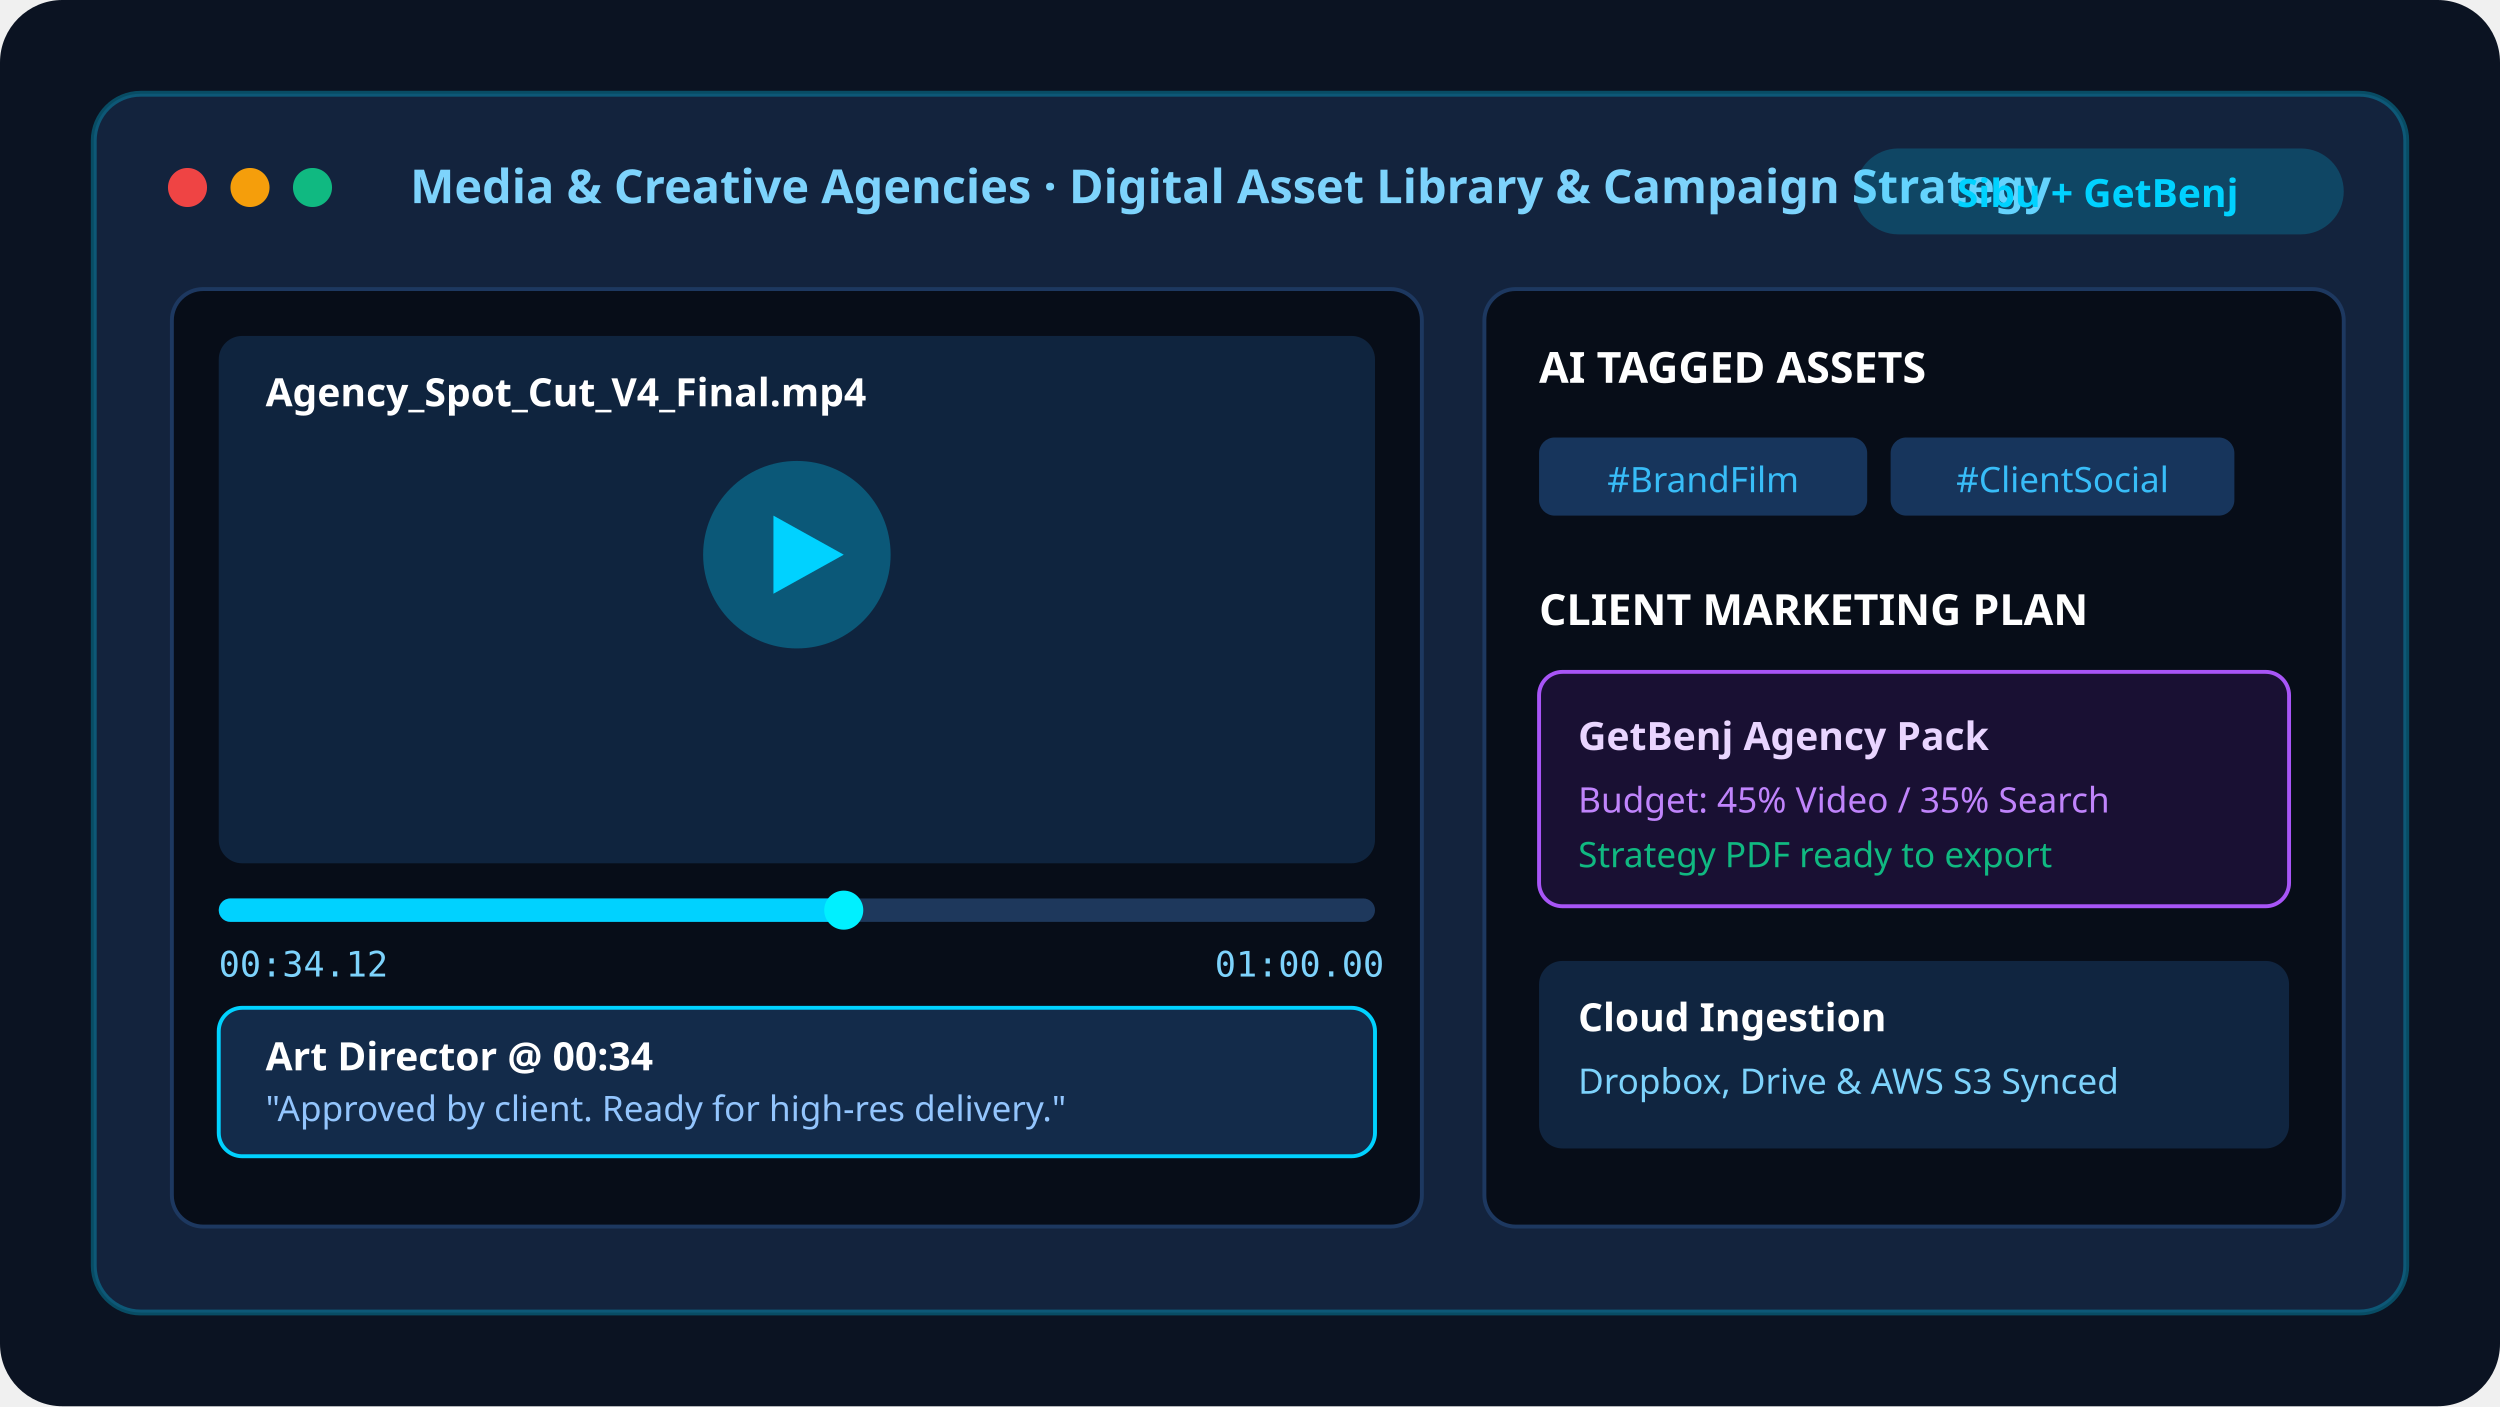
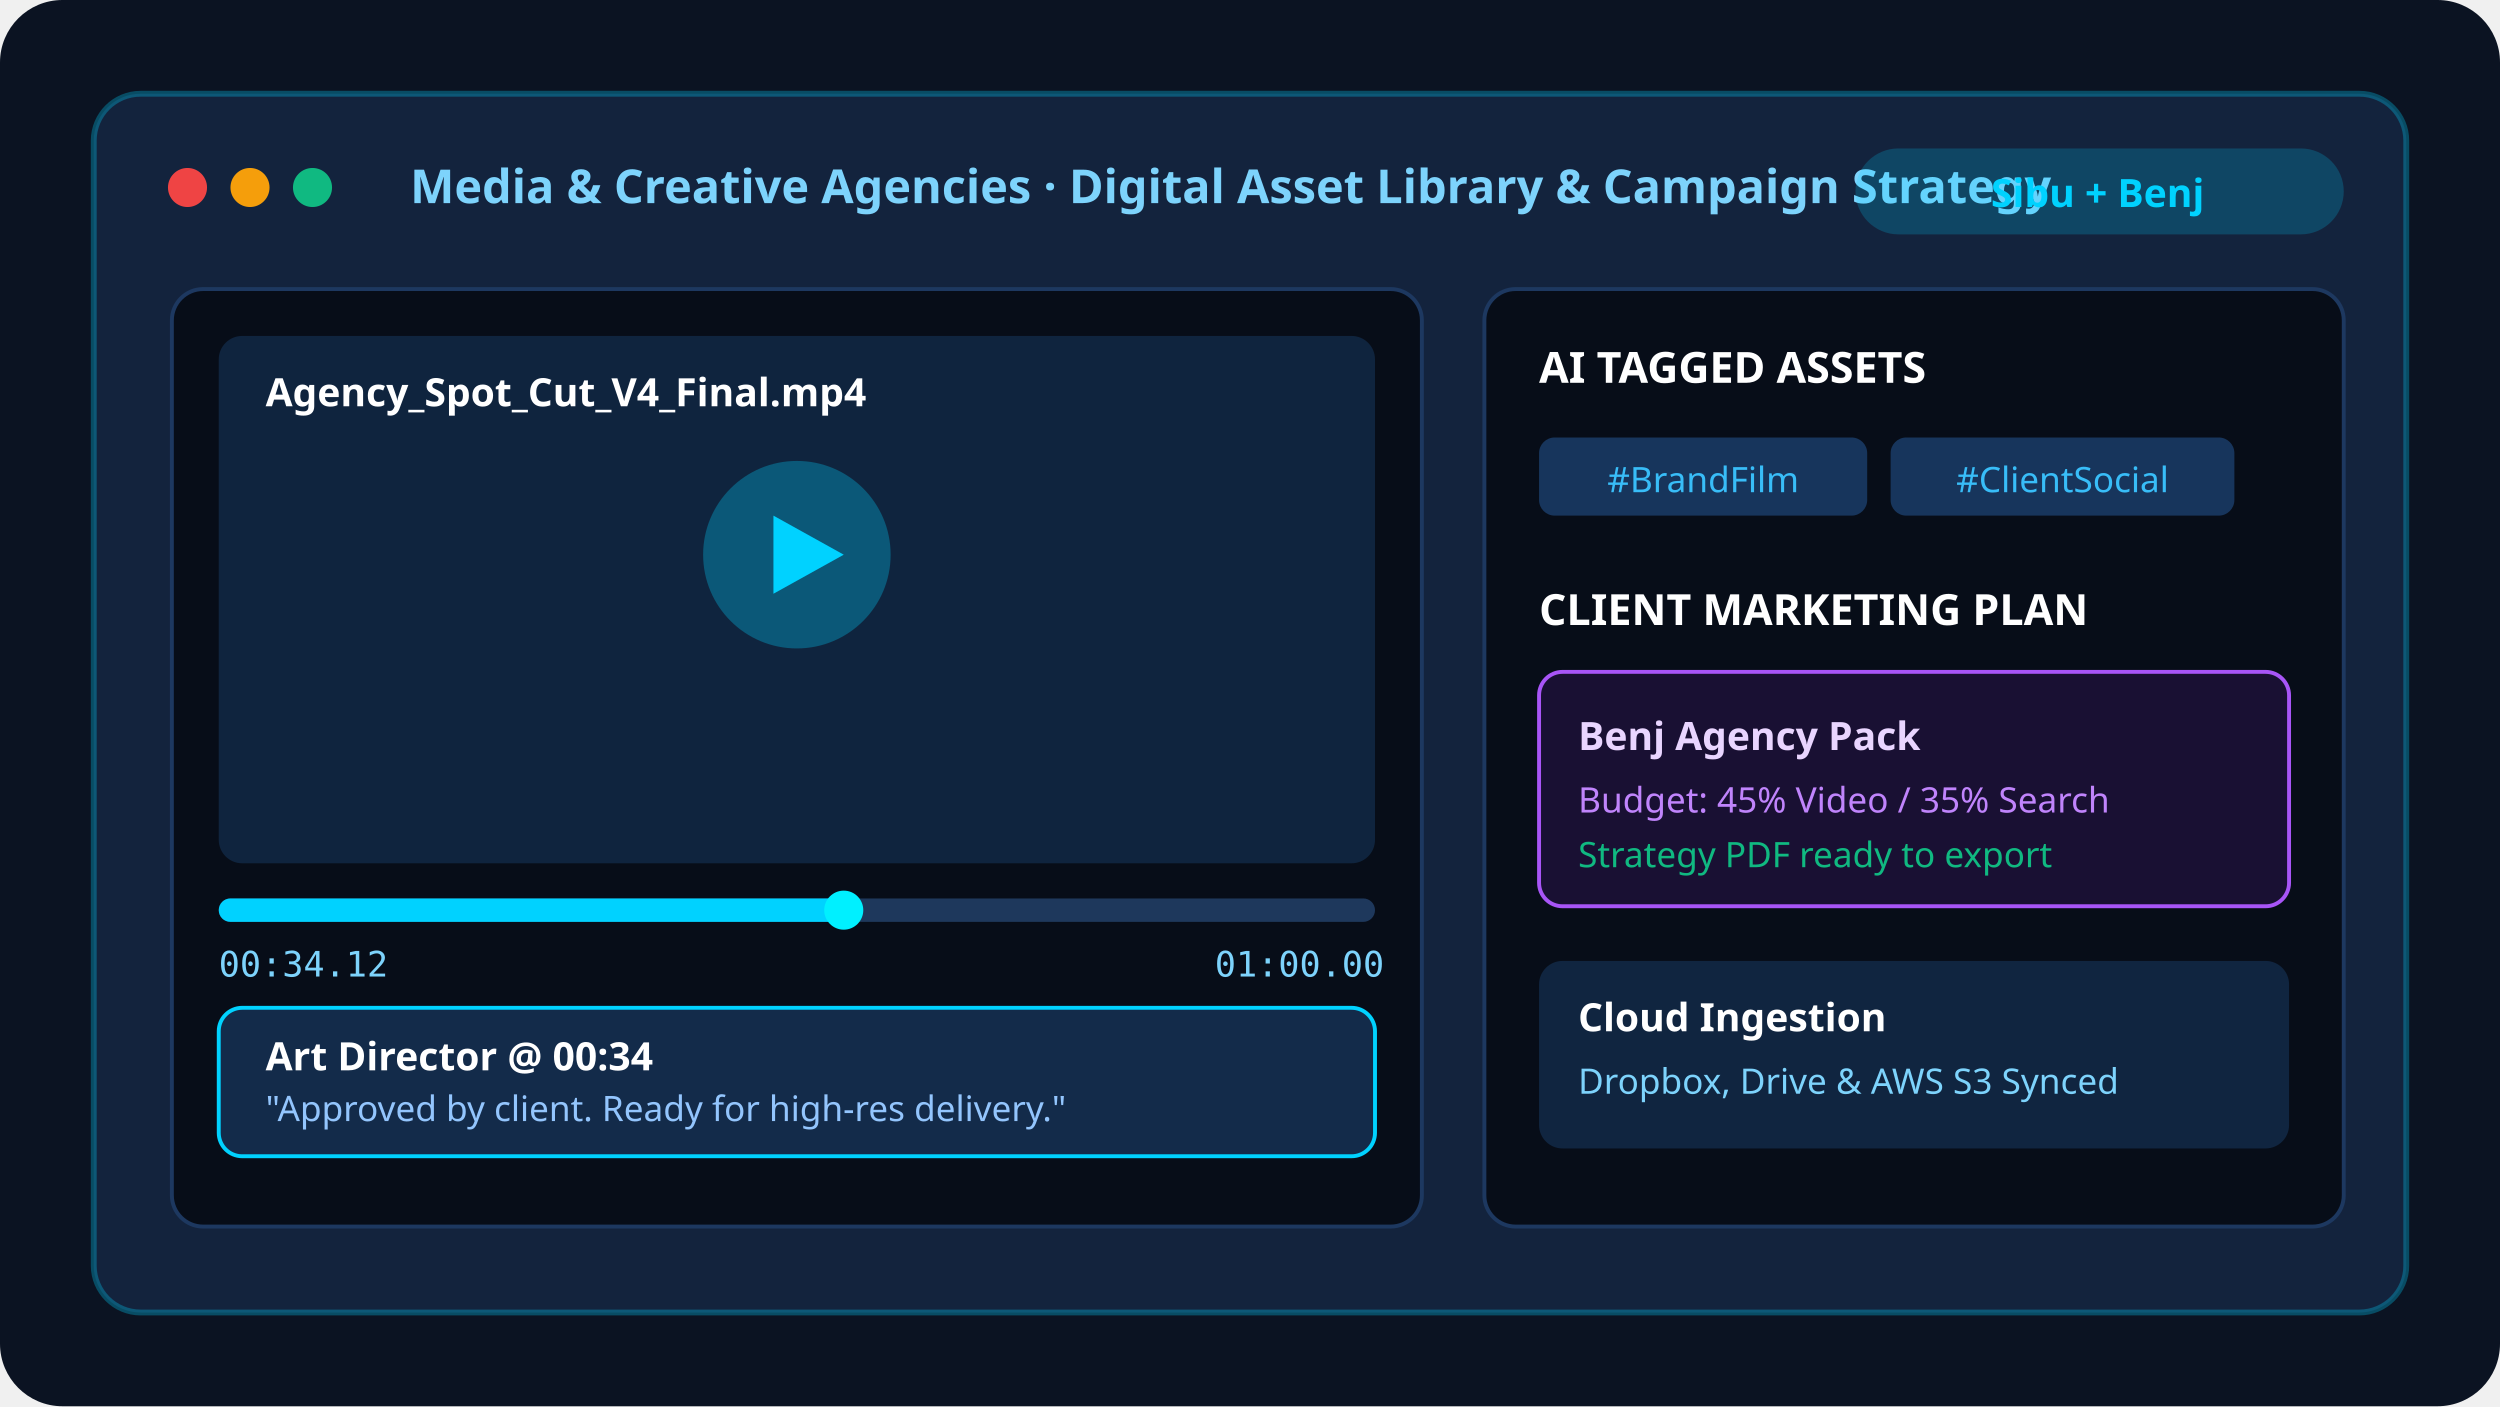
<svg xmlns="http://www.w3.org/2000/svg" width="640" height="360" viewBox="0 0 640 360" fill="none">
  <rect width="640" height="360" rx="16" fill="#0B1322" />
  <rect x="24" y="24" width="592" height="312" rx="12" fill="#13233D" stroke="#00D2FF" stroke-width="1.5" stroke-opacity="0.3" />
  <circle cx="48" cy="48" r="5" fill="#EF4444" />
  <circle cx="64" cy="48" r="5" fill="#F59E0B" />
  <circle cx="80" cy="48" r="5" fill="#10B981" />
  <text x="105" y="52" fill="#7DD3FC" font-size="12" font-family="system-ui, sans-serif" font-weight="600">Media &amp; Creative Agencies · Digital Asset Library &amp; Campaign Strategy</text>
  <rect x="475" y="38" width="125" height="22" rx="11" fill="#00D2FF" fill-opacity="0.2" />
-   <text x="537" y="53" fill="#00D2FF" font-size="10" font-family="system-ui, sans-serif" font-weight="600" text-anchor="middle">Sibu + GetBenj</text>
+   <text x="537" y="53" fill="#00D2FF" font-size="10" font-family="system-ui, sans-serif" font-weight="600" text-anchor="middle">Sibu + Benj</text>
  <g transform="translate(44, 74)">
    <rect width="320" height="240" rx="8" fill="#070D18" stroke="#1D3860" stroke-width="1" />
    <rect x="12" y="12" width="296" height="135" rx="6" fill="#0F243E" />
    <circle cx="160" cy="68" r="24" fill="#00D2FF" fill-opacity="0.3" />
    <polygon points="154,58 172,68 154,78" fill="#00D2FF" />
    <text x="24" y="30" fill="#FFFFFF" font-size="10" font-weight="bold" font-family="system-ui">Agency_Spot_Cut_V4_Final.mp4</text>
    <g transform="translate(12, 156)">
      <rect width="296" height="6" rx="3" fill="#1E385C" />
      <rect width="160" height="6" rx="3" fill="#00D2FF" />
      <circle cx="160" cy="3" r="5" fill="#00F0FF" />
      <text x="0" y="20" fill="#7DD3FC" font-size="9" font-family="monospace">00:34.12</text>
      <text x="255" y="20" fill="#7DD3FC" font-size="9" font-family="monospace">01:00.00</text>
    </g>
    <g transform="translate(12, 184)">
      <rect width="296" height="38" rx="6" fill="#132B4A" stroke="#00D2FF" stroke-width="1" />
      <text x="12" y="16" fill="#FFFFFF" font-size="10" font-weight="bold" font-family="system-ui">Art Director @ 00:34</text>
      <text x="12" y="29" fill="#93C5FD" font-size="9" font-family="system-ui">"Approved by client. Ready for high-res delivery."</text>
    </g>
  </g>
  <g transform="translate(380, 74)">
    <rect width="220" height="240" rx="8" fill="#070D18" stroke="#1D3860" stroke-width="1" />
    <text x="14" y="24" fill="#FFFFFF" font-size="11" font-weight="bold" font-family="system-ui">AI TAGGED ASSETS</text>
    <g transform="translate(14, 38)">
      <rect width="84" height="20" rx="4" fill="#17355C" />
      <text x="42" y="14" fill="#38BDF8" font-size="9" text-anchor="middle" font-family="system-ui">#BrandFilm</text>
      <rect x="90" width="88" height="20" rx="4" fill="#17355C" />
      <text x="134" y="14" fill="#38BDF8" font-size="9" text-anchor="middle" font-family="system-ui">#ClientSocial</text>
    </g>
    <text x="14" y="86" fill="#FFFFFF" font-size="11" font-weight="bold" font-family="system-ui">CLIENT MARKETING PLAN</text>
    <g transform="translate(14, 98)">
      <rect width="192" height="60" rx="6" fill="#191033" stroke="#A855F7" stroke-width="1" />
-       <text x="10" y="20" fill="#E9D5FF" font-size="10" font-weight="bold" font-family="system-ui">GetBenj Agency Pack</text>
+       <text x="10" y="20" fill="#E9D5FF" font-size="10" font-weight="bold" font-family="system-ui">Benj Agency Pack</text>
      <text x="10" y="36" fill="#C084FC" font-size="9" font-family="system-ui">Budget: 45% Video / 35% Search</text>
      <text x="10" y="50" fill="#10B981" font-size="9" font-family="system-ui">Strategy PDF ready to export</text>
    </g>
    <g transform="translate(14, 172)">
      <rect width="192" height="48" rx="6" fill="#102540" />
      <text x="10" y="18" fill="#FFFFFF" font-size="10" font-weight="bold" font-family="system-ui">Cloud Ingestion</text>
      <text x="10" y="34" fill="#7DD3FC" font-size="9" font-family="system-ui">Dropbox, Drive &amp; AWS S3 Synced</text>
    </g>
  </g>
</svg>
